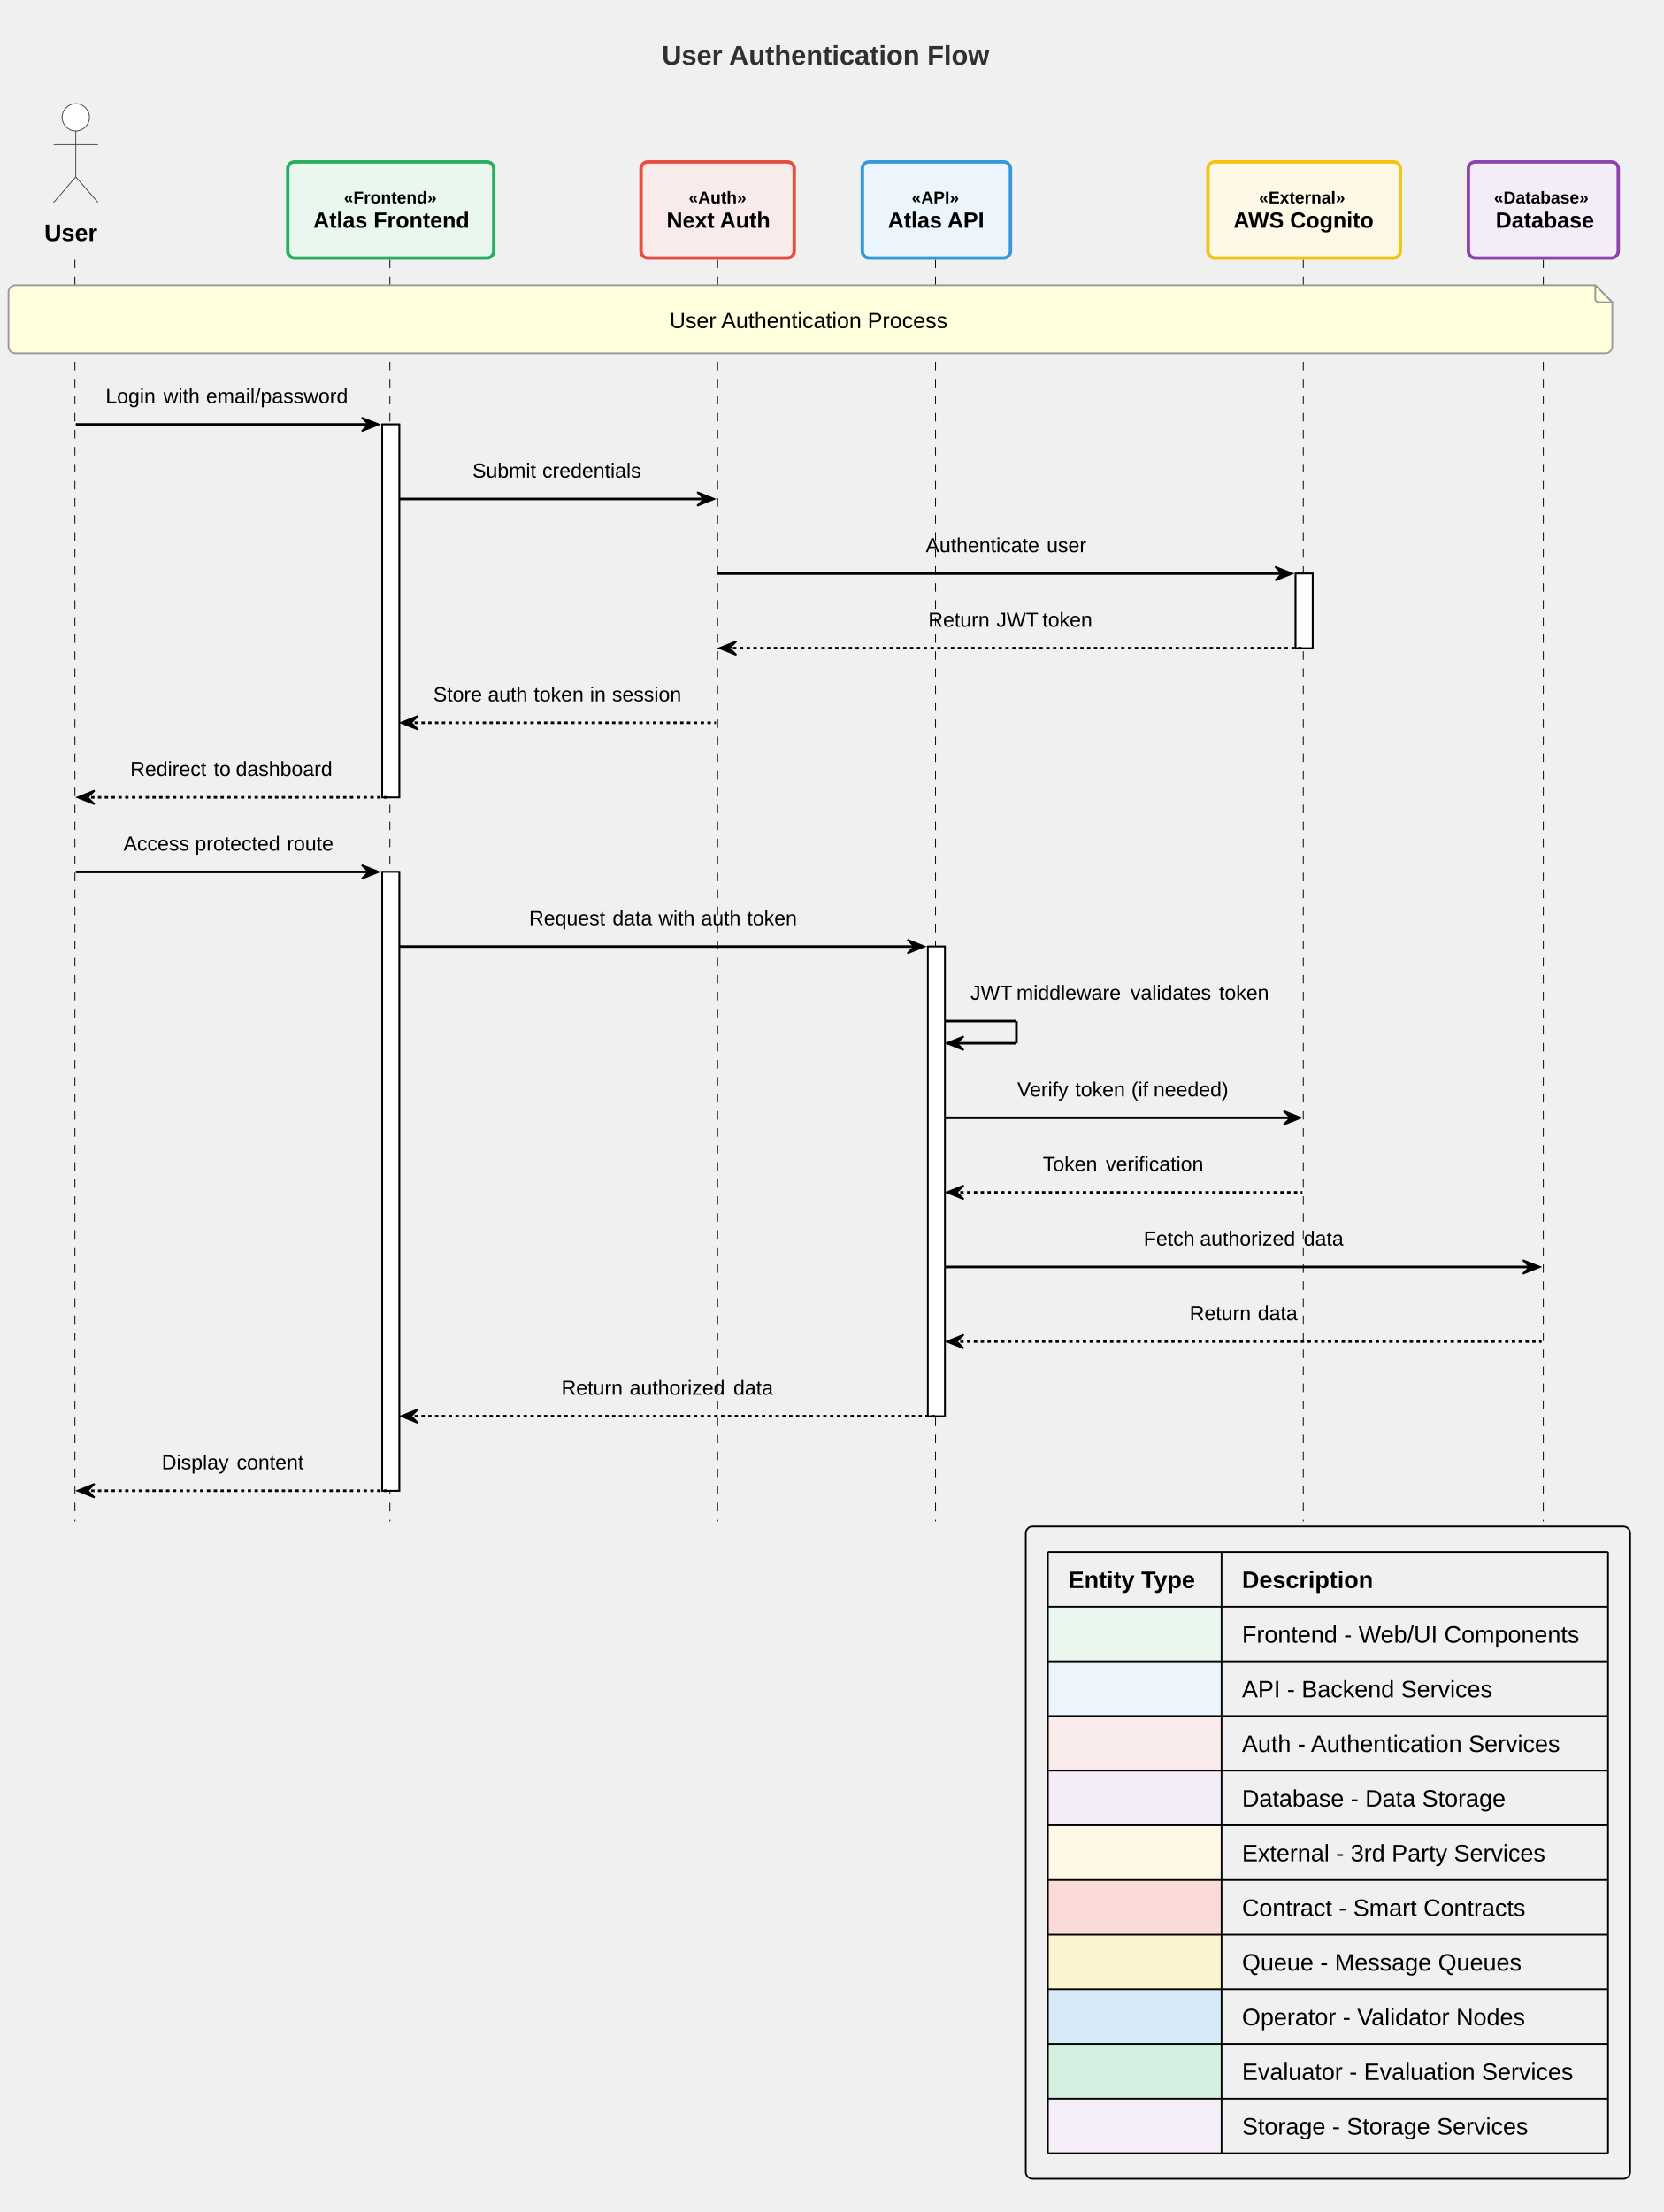
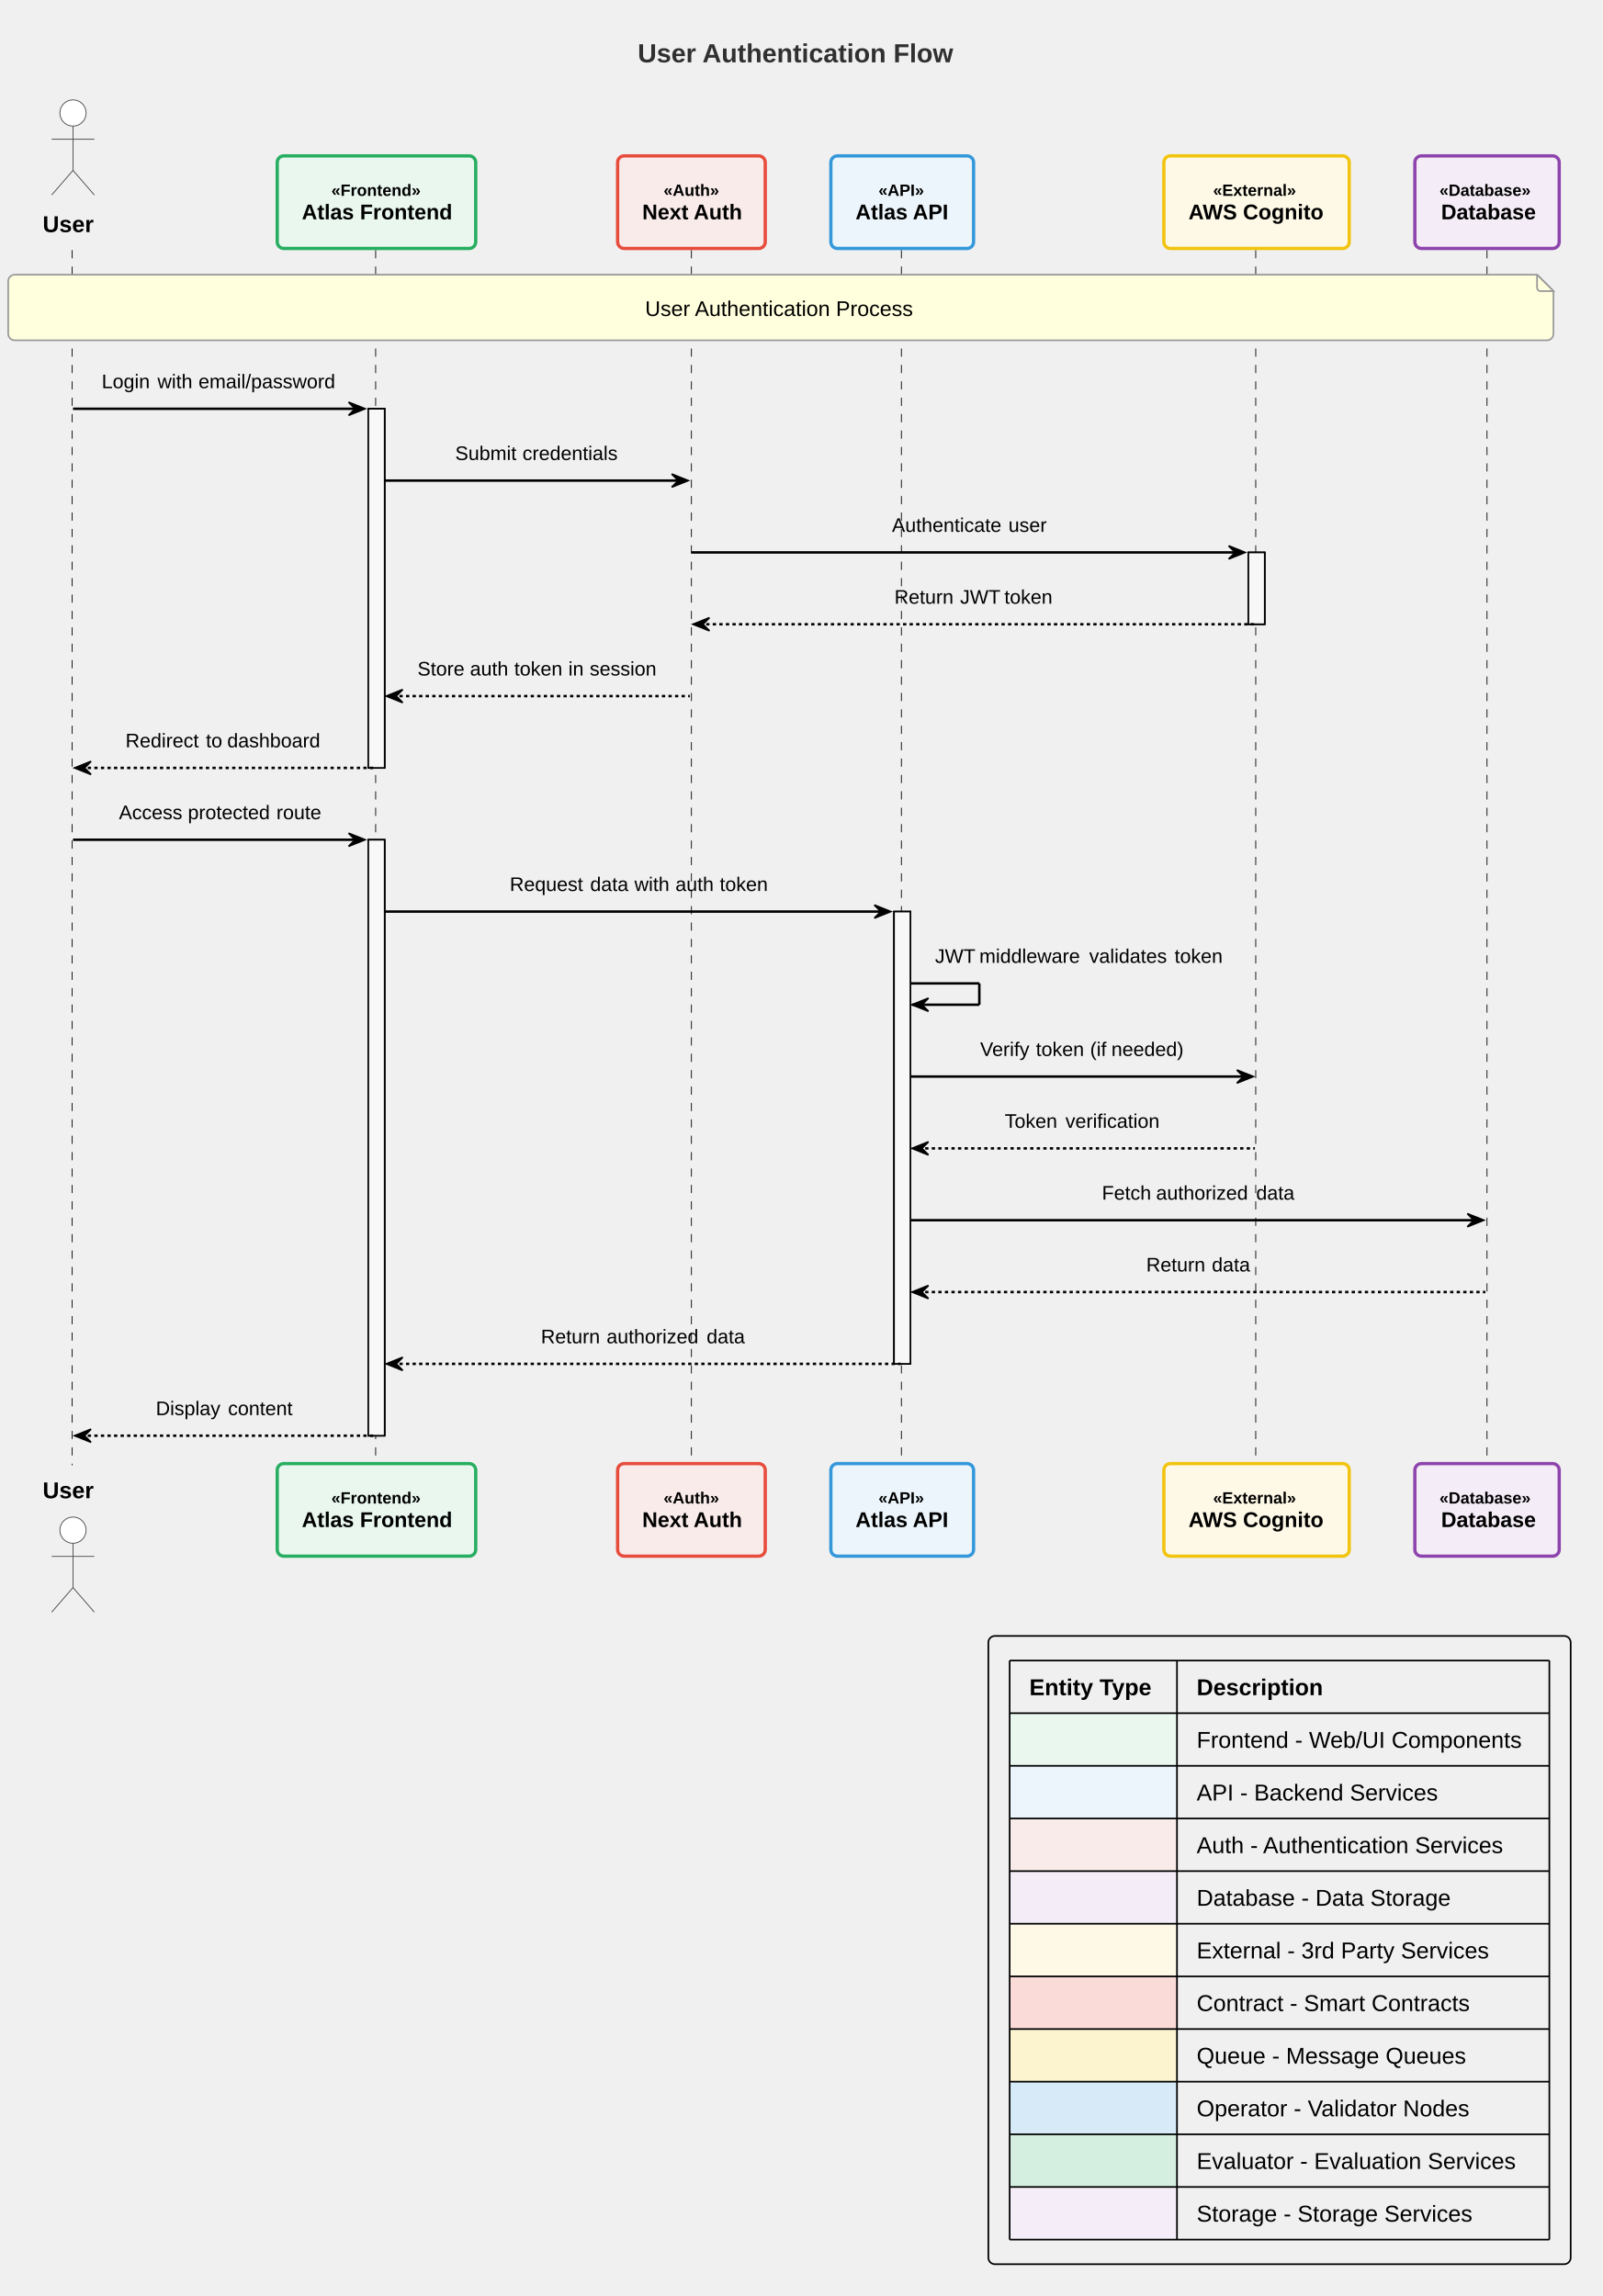
- <svg xmlns="http://www.w3.org/2000/svg" contentStyleType="text/css" height="1299px" preserveAspectRatio="none" style="width:977px;height:1299px;background:#FFFFFF;" version="1.1" viewBox="0 0 977 1299" width="977px" zoomAndPan="magnify">
+ <svg xmlns="http://www.w3.org/2000/svg" contentStyleType="text/css" height="1400px" preserveAspectRatio="none" style="width:977px;height:1400px;background:#FFFFFF;" version="1.1" viewBox="0 0 977 1400" width="977px" zoomAndPan="magnify">
  <defs />
  <g>
    <text fill="#303030" font-family="Arial" font-size="16" font-weight="bold" lengthAdjust="spacing" textLength="192" x="388.75" y="38.008">User Authentication Flow</text>
-     <rect fill="#FFFFFF" height="218.994" style="stroke:#000000;stroke-width:1.0;" width="10" x="224.5" y="249.245" />
-     <rect fill="#FFFFFF" height="363.391" style="stroke:#000000;stroke-width:1.0;" width="10" x="224.5" y="512.038" />
-     <rect fill="#FFFFFF" height="275.793" style="stroke:#000000;stroke-width:1.0;" width="10" x="545" y="555.836" />
-     <rect fill="#FFFFFF" height="43.799" style="stroke:#000000;stroke-width:1.0;" width="10" x="761" y="336.842" />
+     <rect fill="#F8F8F8" height="218.994" style="stroke:#000000;stroke-width:1.0;" width="10" x="224.5" y="249.245" />
+     <rect fill="#F8F8F8" height="363.391" style="stroke:#000000;stroke-width:1.0;" width="10" x="224.5" y="512.038" />
+     <rect fill="#F8F8F8" height="275.793" style="stroke:#000000;stroke-width:1.0;" width="10" x="545" y="555.836" />
+     <rect fill="#F8F8F8" height="43.799" style="stroke:#000000;stroke-width:1.0;" width="10" x="761" y="336.842" />
    <line style="stroke:#000000;stroke-width:0.5;stroke-dasharray:5.0,5.0;" x1="44" x2="44" y1="152.497" y2="893.428" />
    <line style="stroke:#000000;stroke-width:0.5;stroke-dasharray:5.0,5.0;" x1="229" x2="229" y1="152.497" y2="893.428" />
    <line style="stroke:#000000;stroke-width:0.5;stroke-dasharray:5.0,5.0;" x1="421.5" x2="421.5" y1="152.497" y2="893.428" />
    <line style="stroke:#000000;stroke-width:0.5;stroke-dasharray:5.0,5.0;" x1="549.5" x2="549.5" y1="152.497" y2="893.428" />
    <line style="stroke:#000000;stroke-width:0.5;stroke-dasharray:5.0,5.0;" x1="765.5" x2="765.5" y1="152.497" y2="893.428" />
    <line style="stroke:#000000;stroke-width:0.5;stroke-dasharray:5.0,5.0;" x1="906.5" x2="906.5" y1="152.497" y2="893.428" />
    <text fill="#000000" font-family="Arial" font-size="14" font-weight="bold" lengthAdjust="spacing" textLength="31" x="26" y="141.53">User</text>
    <ellipse cx="44.5" cy="68.898" fill="#FFFFFF" rx="8" ry="8" style="stroke:#454545;stroke-width:0.5;" />
    <path d="M44.5,76.898 L44.5,103.898 M31.5,84.898 L57.5,84.898 M44.5,103.898 L31.5,118.898 M44.5,103.898 L57.5,118.898 " fill="none" style="stroke:#454545;stroke-width:0.5;" />
+     <text fill="#000000" font-family="Arial" font-size="14" font-weight="bold" lengthAdjust="spacing" textLength="31" x="26" y="913.56">User</text>
+     <ellipse cx="44.5" cy="933.027" fill="#FFFFFF" rx="8" ry="8" style="stroke:#454545;stroke-width:0.5;" />
+     <path d="M44.5,941.027 L44.5,968.027 M31.5,949.027 L57.5,949.027 M44.5,968.027 L31.5,983.027 M44.5,968.027 L57.5,983.027 " fill="none" style="stroke:#454545;stroke-width:0.5;" />
    <rect fill="#E9F7EF" height="56.448" rx="4" ry="4" style="stroke:#27AE60;stroke-width:2.0;" width="121" x="169" y="95.049" />
    <text fill="#000000" font-family="Arial" font-size="10" font-weight="bold" lengthAdjust="spacing" textLength="55" x="202" y="119.429">«Frontend»</text>
    <text fill="#000000" font-family="Arial" font-size="13" font-weight="bold" lengthAdjust="spacing" textLength="91" x="184" y="133.742">Atlas Frontend</text>
+     <rect fill="#E9F7EF" height="56.448" rx="4" ry="4" style="stroke:#27AE60;stroke-width:2.0;" width="121" x="169" y="892.428" />
+     <text fill="#000000" font-family="Arial" font-size="10" font-weight="bold" lengthAdjust="spacing" textLength="55" x="202" y="916.808">«Frontend»</text>
+     <text fill="#000000" font-family="Arial" font-size="13" font-weight="bold" lengthAdjust="spacing" textLength="91" x="184" y="931.121">Atlas Frontend</text>
    <rect fill="#F9EBEA" height="56.448" rx="4" ry="4" style="stroke:#E74C3C;stroke-width:2.0;" width="90" x="376.5" y="95.049" />
    <text fill="#000000" font-family="Arial" font-size="10" font-weight="bold" lengthAdjust="spacing" textLength="34" x="404.5" y="119.429">«Auth»</text>
    <text fill="#000000" font-family="Arial" font-size="13" font-weight="bold" lengthAdjust="spacing" textLength="60" x="391.5" y="133.742">Next Auth</text>
+     <rect fill="#F9EBEA" height="56.448" rx="4" ry="4" style="stroke:#E74C3C;stroke-width:2.0;" width="90" x="376.5" y="892.428" />
+     <text fill="#000000" font-family="Arial" font-size="10" font-weight="bold" lengthAdjust="spacing" textLength="34" x="404.5" y="916.808">«Auth»</text>
+     <text fill="#000000" font-family="Arial" font-size="13" font-weight="bold" lengthAdjust="spacing" textLength="60" x="391.5" y="931.121">Next Auth</text>
    <rect fill="#EBF5FB" height="56.448" rx="4" ry="4" style="stroke:#3498DB;stroke-width:2.0;" width="87" x="506.5" y="95.049" />
    <text fill="#000000" font-family="Arial" font-size="10" font-weight="bold" lengthAdjust="spacing" textLength="29" x="535.5" y="119.429">«API»</text>
    <text fill="#000000" font-family="Arial" font-size="13" font-weight="bold" lengthAdjust="spacing" textLength="57" x="521.5" y="133.742">Atlas API</text>
+     <rect fill="#EBF5FB" height="56.448" rx="4" ry="4" style="stroke:#3498DB;stroke-width:2.0;" width="87" x="506.5" y="892.428" />
+     <text fill="#000000" font-family="Arial" font-size="10" font-weight="bold" lengthAdjust="spacing" textLength="29" x="535.5" y="916.808">«API»</text>
+     <text fill="#000000" font-family="Arial" font-size="13" font-weight="bold" lengthAdjust="spacing" textLength="57" x="521.5" y="931.121">Atlas API</text>
    <rect fill="#FEF9E7" height="56.448" rx="4" ry="4" style="stroke:#F1C40F;stroke-width:2.0;" width="113" x="709.5" y="95.049" />
    <text fill="#000000" font-family="Arial" font-size="10" font-weight="bold" lengthAdjust="spacing" textLength="53" x="739.5" y="119.429">«External»</text>
    <text fill="#000000" font-family="Arial" font-size="13" font-weight="bold" lengthAdjust="spacing" textLength="83" x="724.5" y="133.742">AWS Cognito</text>
+     <rect fill="#FEF9E7" height="56.448" rx="4" ry="4" style="stroke:#F1C40F;stroke-width:2.0;" width="113" x="709.5" y="892.428" />
+     <text fill="#000000" font-family="Arial" font-size="10" font-weight="bold" lengthAdjust="spacing" textLength="53" x="739.5" y="916.808">«External»</text>
+     <text fill="#000000" font-family="Arial" font-size="13" font-weight="bold" lengthAdjust="spacing" textLength="83" x="724.5" y="931.121">AWS Cognito</text>
    <rect fill="#F4ECF7" height="56.448" rx="4" ry="4" style="stroke:#8E44AD;stroke-width:2.0;" width="88" x="862.5" y="95.049" />
    <text fill="#000000" font-family="Arial" font-size="10" font-weight="bold" lengthAdjust="spacing" textLength="58" x="877.5" y="119.429">«Database»</text>
    <text fill="#000000" font-family="Arial" font-size="13" font-weight="bold" lengthAdjust="spacing" textLength="56" x="878.5" y="133.742">Database</text>
-     <rect fill="#FFFFFF" height="218.994" style="stroke:#000000;stroke-width:1.0;" width="10" x="224.5" y="249.245" />
-     <rect fill="#FFFFFF" height="363.391" style="stroke:#000000;stroke-width:1.0;" width="10" x="224.5" y="512.038" />
-     <rect fill="#FFFFFF" height="275.793" style="stroke:#000000;stroke-width:1.0;" width="10" x="545" y="555.836" />
-     <rect fill="#FFFFFF" height="43.799" style="stroke:#000000;stroke-width:1.0;" width="10" x="761" y="336.842" />
+     <rect fill="#F4ECF7" height="56.448" rx="4" ry="4" style="stroke:#8E44AD;stroke-width:2.0;" width="88" x="862.5" y="892.428" />
+     <text fill="#000000" font-family="Arial" font-size="10" font-weight="bold" lengthAdjust="spacing" textLength="58" x="877.5" y="916.808">«Database»</text>
+     <text fill="#000000" font-family="Arial" font-size="13" font-weight="bold" lengthAdjust="spacing" textLength="56" x="878.5" y="931.121">Database</text>
+     <rect fill="#F8F8F8" height="218.994" style="stroke:#000000;stroke-width:1.0;" width="10" x="224.5" y="249.245" />
+     <rect fill="#F8F8F8" height="363.391" style="stroke:#000000;stroke-width:1.0;" width="10" x="224.5" y="512.038" />
+     <rect fill="#F8F8F8" height="275.793" style="stroke:#000000;stroke-width:1.0;" width="10" x="545" y="555.836" />
+     <rect fill="#F8F8F8" height="43.799" style="stroke:#000000;stroke-width:1.0;" width="10" x="761" y="336.842" />
    <path d="M5,171.497 L5,203.497 A4,4 0 0 0 9,207.497 L943,207.497 A4,4 0 0 0 947,203.497 L947,177.497 L937,167.497 L9,167.497 A4,4 0 0 0 5,171.497 " fill="#FFFFDD" style="stroke:#999999;stroke-width:1.0;" />
    <path d="M937,167.497 L937,175.497 A2,2 0 0 0 939,177.497 L947,177.497 L937,167.497 " fill="#FFFFDD" style="stroke:#999999;stroke-width:1.0;" />
    <text fill="#000000" font-family="Arial" font-size="13" lengthAdjust="spacing" textLength="166" x="393.25" y="192.691">User Authentication Process</text>
    <polygon fill="#000000" points="212.5,245.245,222.5,249.245,212.5,253.245,216.5,249.245" style="stroke:#000000;stroke-width:1.0;" />
    <line style="stroke:#000000;stroke-width:1.5;" x1="44.5" x2="218.5" y1="249.245" y2="249.245" />
    <text fill="#000000" font-family="Arial" font-size="12" lengthAdjust="spacing" textLength="31" x="62" y="236.702">Login</text>
    <text fill="#000000" font-family="Arial" font-size="12" lengthAdjust="spacing" textLength="3" x="93" y="236.702"> </text>
    <text fill="#000000" font-family="Arial" font-size="12" lengthAdjust="spacing" textLength="22" x="96" y="236.702">with</text>
    <text fill="#000000" font-family="Arial" font-size="12" lengthAdjust="spacing" textLength="3" x="118" y="236.702"> </text>
    <text fill="#000000" font-family="Arial" font-size="12" lengthAdjust="spacing" textLength="86" x="121" y="236.702">email/password</text>
    <polygon fill="#000000" points="409.5,289.043,419.5,293.043,409.5,297.043,413.5,293.043" style="stroke:#000000;stroke-width:1.0;" />
    <line style="stroke:#000000;stroke-width:1.5;" x1="234.5" x2="415.5" y1="293.043" y2="293.043" />
    <text fill="#000000" font-family="Arial" font-size="12" lengthAdjust="spacing" textLength="38" x="277.5" y="280.5">Submit</text>
    <text fill="#000000" font-family="Arial" font-size="12" lengthAdjust="spacing" textLength="3" x="315.5" y="280.5"> </text>
    <text fill="#000000" font-family="Arial" font-size="12" lengthAdjust="spacing" textLength="60" x="318.5" y="280.5">credentials</text>
    <polygon fill="#000000" points="749,332.842,759,336.842,749,340.842,753,336.842" style="stroke:#000000;stroke-width:1.0;" />
    <line style="stroke:#000000;stroke-width:1.5;" x1="421.5" x2="755" y1="336.842" y2="336.842" />
    <text fill="#000000" font-family="Arial" font-size="12" lengthAdjust="spacing" textLength="68" x="543.75" y="324.299">Authenticate</text>
    <text fill="#000000" font-family="Arial" font-size="12" lengthAdjust="spacing" textLength="3" x="611.75" y="324.299"> </text>
    <text fill="#000000" font-family="Arial" font-size="12" lengthAdjust="spacing" textLength="24" x="614.75" y="324.299">user</text>
    <polygon fill="#000000" points="432.5,376.641,422.5,380.641,432.5,384.641,428.5,380.641" style="stroke:#000000;stroke-width:1.0;" />
    <line style="stroke:#000000;stroke-width:1.5;stroke-dasharray:2.0,2.0;" x1="426.5" x2="765" y1="380.641" y2="380.641" />
    <text fill="#000000" font-family="Arial" font-size="12" lengthAdjust="spacing" textLength="37" x="545.25" y="368.098">Return</text>
    <text fill="#000000" font-family="Arial" font-size="12" lengthAdjust="spacing" textLength="3" x="582.25" y="368.098"> </text>
    <text fill="#000000" font-family="Arial" font-size="12" lengthAdjust="spacing" textLength="24" x="585.25" y="368.098">JWT</text>
    <text fill="#000000" font-family="Arial" font-size="12" lengthAdjust="spacing" textLength="3" x="609.25" y="368.098"> </text>
    <text fill="#000000" font-family="Arial" font-size="12" lengthAdjust="spacing" textLength="30" x="612.25" y="368.098">token</text>
    <polygon fill="#000000" points="245.5,420.44,235.5,424.44,245.5,428.44,241.5,424.44" style="stroke:#000000;stroke-width:1.0;" />
    <line style="stroke:#000000;stroke-width:1.5;stroke-dasharray:2.0,2.0;" x1="239.5" x2="420.5" y1="424.44" y2="424.44" />
    <text fill="#000000" font-family="Arial" font-size="12" lengthAdjust="spacing" textLength="29" x="254.5" y="411.897">Store</text>
    <text fill="#000000" font-family="Arial" font-size="12" lengthAdjust="spacing" textLength="3" x="283.5" y="411.897"> </text>
    <text fill="#000000" font-family="Arial" font-size="12" lengthAdjust="spacing" textLength="24" x="286.5" y="411.897">auth</text>
    <text fill="#000000" font-family="Arial" font-size="12" lengthAdjust="spacing" textLength="3" x="310.5" y="411.897"> </text>
    <text fill="#000000" font-family="Arial" font-size="12" lengthAdjust="spacing" textLength="30" x="313.5" y="411.897">token</text>
    <text fill="#000000" font-family="Arial" font-size="12" lengthAdjust="spacing" textLength="3" x="343.5" y="411.897"> </text>
    <text fill="#000000" font-family="Arial" font-size="12" lengthAdjust="spacing" textLength="10" x="346.5" y="411.897">in</text>
    <text fill="#000000" font-family="Arial" font-size="12" lengthAdjust="spacing" textLength="3" x="356.5" y="411.897"> </text>
    <text fill="#000000" font-family="Arial" font-size="12" lengthAdjust="spacing" textLength="42" x="359.5" y="411.897">session</text>
    <polygon fill="#000000" points="55.5,464.239,45.5,468.239,55.5,472.239,51.5,468.239" style="stroke:#000000;stroke-width:1.0;" />
    <line style="stroke:#000000;stroke-width:1.5;stroke-dasharray:2.0,2.0;" x1="49.5" x2="228.5" y1="468.239" y2="468.239" />
    <text fill="#000000" font-family="Arial" font-size="12" lengthAdjust="spacing" textLength="46" x="76.5" y="455.696">Redirect</text>
    <text fill="#000000" font-family="Arial" font-size="12" lengthAdjust="spacing" textLength="3" x="122.5" y="455.696"> </text>
    <text fill="#000000" font-family="Arial" font-size="12" lengthAdjust="spacing" textLength="10" x="125.5" y="455.696">to</text>
    <text fill="#000000" font-family="Arial" font-size="12" lengthAdjust="spacing" textLength="3" x="135.5" y="455.696"> </text>
    <text fill="#000000" font-family="Arial" font-size="12" lengthAdjust="spacing" textLength="59" x="138.5" y="455.696">dashboard</text>
    <polygon fill="#000000" points="212.5,508.038,222.5,512.038,212.5,516.038,216.5,512.038" style="stroke:#000000;stroke-width:1.0;" />
    <line style="stroke:#000000;stroke-width:1.5;" x1="44.5" x2="218.5" y1="512.038" y2="512.038" />
    <text fill="#000000" font-family="Arial" font-size="12" lengthAdjust="spacing" textLength="39" x="72.5" y="499.495">Access</text>
    <text fill="#000000" font-family="Arial" font-size="12" lengthAdjust="spacing" textLength="3" x="111.5" y="499.495"> </text>
    <text fill="#000000" font-family="Arial" font-size="12" lengthAdjust="spacing" textLength="51" x="114.5" y="499.495">protected</text>
    <text fill="#000000" font-family="Arial" font-size="12" lengthAdjust="spacing" textLength="3" x="165.5" y="499.495"> </text>
    <text fill="#000000" font-family="Arial" font-size="12" lengthAdjust="spacing" textLength="28" x="168.5" y="499.495">route</text>
    <polygon fill="#000000" points="533,551.836,543,555.836,533,559.836,537,555.836" style="stroke:#000000;stroke-width:1.0;" />
    <line style="stroke:#000000;stroke-width:1.5;" x1="234.5" x2="539" y1="555.836" y2="555.836" />
    <text fill="#000000" font-family="Arial" font-size="12" lengthAdjust="spacing" textLength="46" x="310.75" y="543.293">Request</text>
    <text fill="#000000" font-family="Arial" font-size="12" lengthAdjust="spacing" textLength="3" x="356.75" y="543.293"> </text>
    <text fill="#000000" font-family="Arial" font-size="12" lengthAdjust="spacing" textLength="24" x="359.75" y="543.293">data</text>
    <text fill="#000000" font-family="Arial" font-size="12" lengthAdjust="spacing" textLength="3" x="383.75" y="543.293"> </text>
    <text fill="#000000" font-family="Arial" font-size="12" lengthAdjust="spacing" textLength="22" x="386.75" y="543.293">with</text>
    <text fill="#000000" font-family="Arial" font-size="12" lengthAdjust="spacing" textLength="3" x="408.75" y="543.293"> </text>
    <text fill="#000000" font-family="Arial" font-size="12" lengthAdjust="spacing" textLength="24" x="411.75" y="543.293">auth</text>
    <text fill="#000000" font-family="Arial" font-size="12" lengthAdjust="spacing" textLength="3" x="435.75" y="543.293"> </text>
    <text fill="#000000" font-family="Arial" font-size="12" lengthAdjust="spacing" textLength="30" x="438.75" y="543.293">token</text>
    <line style="stroke:#000000;stroke-width:1.5;" x1="555" x2="597" y1="599.635" y2="599.635" />
    <line style="stroke:#000000;stroke-width:1.5;" x1="597" x2="597" y1="599.635" y2="612.635" />
    <line style="stroke:#000000;stroke-width:1.5;" x1="556" x2="597" y1="612.635" y2="612.635" />
    <polygon fill="#000000" points="566,608.635,556,612.635,566,616.635,562,612.635" style="stroke:#000000;stroke-width:1.0;" />
    <text fill="#000000" font-family="Arial" font-size="12" lengthAdjust="spacing" textLength="24" x="570" y="587.092">JWT</text>
    <text fill="#000000" font-family="Arial" font-size="12" lengthAdjust="spacing" textLength="3" x="594" y="587.092"> </text>
    <text fill="#000000" font-family="Arial" font-size="12" lengthAdjust="spacing" textLength="64" x="597" y="587.092">middleware</text>
    <text fill="#000000" font-family="Arial" font-size="12" lengthAdjust="spacing" textLength="3" x="661" y="587.092"> </text>
    <text fill="#000000" font-family="Arial" font-size="12" lengthAdjust="spacing" textLength="49" x="664" y="587.092">validates</text>
    <text fill="#000000" font-family="Arial" font-size="12" lengthAdjust="spacing" textLength="3" x="713" y="587.092"> </text>
    <text fill="#000000" font-family="Arial" font-size="12" lengthAdjust="spacing" textLength="30" x="716" y="587.092">token</text>
    <polygon fill="#000000" points="754,652.434,764,656.434,754,660.434,758,656.434" style="stroke:#000000;stroke-width:1.0;" />
    <line style="stroke:#000000;stroke-width:1.5;" x1="555" x2="760" y1="656.434" y2="656.434" />
    <text fill="#000000" font-family="Arial" font-size="12" lengthAdjust="spacing" textLength="31" x="597.5" y="643.891">Verify</text>
    <text fill="#000000" font-family="Arial" font-size="12" lengthAdjust="spacing" textLength="3" x="628.5" y="643.891"> </text>
    <text fill="#000000" font-family="Arial" font-size="12" lengthAdjust="spacing" textLength="30" x="631.5" y="643.891">token</text>
    <text fill="#000000" font-family="Arial" font-size="12" lengthAdjust="spacing" textLength="3" x="661.5" y="643.891"> </text>
    <text fill="#000000" font-family="Arial" font-size="12" lengthAdjust="spacing" textLength="10" x="664.5" y="643.891">(if</text>
    <text fill="#000000" font-family="Arial" font-size="12" lengthAdjust="spacing" textLength="3" x="674.5" y="643.891"> </text>
    <text fill="#000000" font-family="Arial" font-size="12" lengthAdjust="spacing" textLength="46" x="677.5" y="643.891">needed)</text>
    <polygon fill="#000000" points="566,696.233,556,700.233,566,704.233,562,700.233" style="stroke:#000000;stroke-width:1.0;" />
    <line style="stroke:#000000;stroke-width:1.5;stroke-dasharray:2.0,2.0;" x1="560" x2="765" y1="700.233" y2="700.233" />
    <text fill="#000000" font-family="Arial" font-size="12" lengthAdjust="spacing" textLength="34" x="612.5" y="687.69">Token</text>
    <text fill="#000000" font-family="Arial" font-size="12" lengthAdjust="spacing" textLength="3" x="646.5" y="687.69"> </text>
    <text fill="#000000" font-family="Arial" font-size="12" lengthAdjust="spacing" textLength="59" x="649.5" y="687.69">verification</text>
    <polygon fill="#000000" points="894.5,740.032,904.5,744.032,894.5,748.032,898.5,744.032" style="stroke:#000000;stroke-width:1.0;" />
    <line style="stroke:#000000;stroke-width:1.5;" x1="555" x2="900.5" y1="744.032" y2="744.032" />
    <text fill="#000000" font-family="Arial" font-size="12" lengthAdjust="spacing" textLength="30" x="671.75" y="731.489">Fetch</text>
    <text fill="#000000" font-family="Arial" font-size="12" lengthAdjust="spacing" textLength="3" x="701.75" y="731.489"> </text>
    <text fill="#000000" font-family="Arial" font-size="12" lengthAdjust="spacing" textLength="58" x="704.75" y="731.489">authorized</text>
    <text fill="#000000" font-family="Arial" font-size="12" lengthAdjust="spacing" textLength="3" x="762.75" y="731.489"> </text>
    <text fill="#000000" font-family="Arial" font-size="12" lengthAdjust="spacing" textLength="24" x="765.75" y="731.489">data</text>
    <polygon fill="#000000" points="566,783.831,556,787.831,566,791.831,562,787.831" style="stroke:#000000;stroke-width:1.0;" />
    <line style="stroke:#000000;stroke-width:1.5;stroke-dasharray:2.0,2.0;" x1="560" x2="905.5" y1="787.831" y2="787.831" />
    <text fill="#000000" font-family="Arial" font-size="12" lengthAdjust="spacing" textLength="37" x="698.75" y="775.288">Return</text>
    <text fill="#000000" font-family="Arial" font-size="12" lengthAdjust="spacing" textLength="3" x="735.75" y="775.288"> </text>
    <text fill="#000000" font-family="Arial" font-size="12" lengthAdjust="spacing" textLength="24" x="738.75" y="775.288">data</text>
    <polygon fill="#000000" points="245.5,827.629,235.5,831.629,245.5,835.629,241.5,831.629" style="stroke:#000000;stroke-width:1.0;" />
    <line style="stroke:#000000;stroke-width:1.5;stroke-dasharray:2.0,2.0;" x1="239.5" x2="549" y1="831.629" y2="831.629" />
    <text fill="#000000" font-family="Arial" font-size="12" lengthAdjust="spacing" textLength="37" x="329.75" y="819.086">Return</text>
    <text fill="#000000" font-family="Arial" font-size="12" lengthAdjust="spacing" textLength="3" x="366.75" y="819.086"> </text>
    <text fill="#000000" font-family="Arial" font-size="12" lengthAdjust="spacing" textLength="58" x="369.75" y="819.086">authorized</text>
    <text fill="#000000" font-family="Arial" font-size="12" lengthAdjust="spacing" textLength="3" x="427.75" y="819.086"> </text>
    <text fill="#000000" font-family="Arial" font-size="12" lengthAdjust="spacing" textLength="24" x="430.75" y="819.086">data</text>
    <polygon fill="#000000" points="55.5,871.428,45.5,875.428,55.5,879.428,51.5,875.428" style="stroke:#000000;stroke-width:1.0;" />
    <line style="stroke:#000000;stroke-width:1.5;stroke-dasharray:2.0,2.0;" x1="49.5" x2="228.5" y1="875.428" y2="875.428" />
    <text fill="#000000" font-family="Arial" font-size="12" lengthAdjust="spacing" textLength="41" x="95" y="862.885">Display</text>
    <text fill="#000000" font-family="Arial" font-size="12" lengthAdjust="spacing" textLength="3" x="136" y="862.885"> </text>
    <text fill="#000000" font-family="Arial" font-size="12" lengthAdjust="spacing" textLength="40" x="139" y="862.885">content</text>
-     <rect fill="none" height="383.085" id="_legend" rx="4" ry="4" style="stroke:#000000;stroke-width:1.0;" width="355" x="602.5" y="896.428" />
-     <text fill="#000000" font-family="Arial" font-size="14" font-weight="bold" lengthAdjust="spacing" textLength="78" x="627.5" y="932.56">Entity Type</text>
-     <text fill="#000000" font-family="Arial" font-size="14" font-weight="bold" lengthAdjust="spacing" textLength="79" x="729.5" y="932.56">Description</text>
-     <rect fill="#E9F7EF" height="32.099" style="stroke:none;stroke-width:1.0;" width="102" x="615.5" y="943.527" />
-     <text fill="#000000" font-family="Arial" font-size="14" lengthAdjust="spacing" textLength="4" x="623.5" y="964.659"> </text>
-     <text fill="#000000" font-family="Arial" font-size="14" lengthAdjust="spacing" textLength="203" x="729.5" y="964.659">Frontend - Web/UI Components</text>
-     <rect fill="#EBF5FB" height="32.099" style="stroke:none;stroke-width:1.0;" width="102" x="615.5" y="975.625" />
-     <text fill="#000000" font-family="Arial" font-size="14" lengthAdjust="spacing" textLength="4" x="623.5" y="996.757"> </text>
-     <text fill="#000000" font-family="Arial" font-size="14" lengthAdjust="spacing" textLength="148" x="729.5" y="996.757">API - Backend Services</text>
-     <rect fill="#F9EBEA" height="32.099" style="stroke:none;stroke-width:1.0;" width="102" x="615.5" y="1007.724" />
-     <text fill="#000000" font-family="Arial" font-size="14" lengthAdjust="spacing" textLength="4" x="623.5" y="1028.856"> </text>
-     <text fill="#000000" font-family="Arial" font-size="14" lengthAdjust="spacing" textLength="190" x="729.5" y="1028.856">Auth - Authentication Services</text>
-     <rect fill="#F4ECF7" height="32.099" style="stroke:none;stroke-width:1.0;" width="102" x="615.5" y="1039.823" />
-     <text fill="#000000" font-family="Arial" font-size="14" lengthAdjust="spacing" textLength="4" x="623.5" y="1060.955"> </text>
-     <text fill="#000000" font-family="Arial" font-size="14" lengthAdjust="spacing" textLength="158" x="729.5" y="1060.955">Database - Data Storage</text>
-     <rect fill="#FEF9E7" height="32.099" style="stroke:none;stroke-width:1.0;" width="102" x="615.5" y="1071.921" />
-     <text fill="#000000" font-family="Arial" font-size="14" lengthAdjust="spacing" textLength="4" x="623.5" y="1093.053"> </text>
-     <text fill="#000000" font-family="Arial" font-size="14" lengthAdjust="spacing" textLength="181" x="729.5" y="1093.053">External - 3rd Party Services</text>
-     <rect fill="#FADBD8" height="32.099" style="stroke:none;stroke-width:1.0;" width="102" x="615.5" y="1104.02" />
-     <text fill="#000000" font-family="Arial" font-size="14" lengthAdjust="spacing" textLength="4" x="623.5" y="1125.152"> </text>
-     <text fill="#000000" font-family="Arial" font-size="14" lengthAdjust="spacing" textLength="170" x="729.5" y="1125.152">Contract - Smart Contracts</text>
-     <rect fill="#FCF3CF" height="32.099" style="stroke:none;stroke-width:1.0;" width="102" x="615.5" y="1136.119" />
-     <text fill="#000000" font-family="Arial" font-size="14" lengthAdjust="spacing" textLength="4" x="623.5" y="1157.251"> </text>
-     <text fill="#000000" font-family="Arial" font-size="14" lengthAdjust="spacing" textLength="168" x="729.5" y="1157.251">Queue - Message Queues</text>
-     <rect fill="#D6EAF8" height="32.099" style="stroke:none;stroke-width:1.0;" width="102" x="615.5" y="1168.217" />
-     <text fill="#000000" font-family="Arial" font-size="14" lengthAdjust="spacing" textLength="4" x="623.5" y="1189.349"> </text>
-     <text fill="#000000" font-family="Arial" font-size="14" lengthAdjust="spacing" textLength="171" x="729.5" y="1189.349">Operator - Validator Nodes</text>
-     <rect fill="#D4EFDF" height="32.099" style="stroke:none;stroke-width:1.0;" width="102" x="615.5" y="1200.316" />
-     <text fill="#000000" font-family="Arial" font-size="14" lengthAdjust="spacing" textLength="4" x="623.5" y="1221.448"> </text>
-     <text fill="#000000" font-family="Arial" font-size="14" lengthAdjust="spacing" textLength="197" x="729.5" y="1221.448">Evaluator - Evaluation Services</text>
-     <rect fill="#F5EEF8" height="32.099" style="stroke:none;stroke-width:1.0;" width="102" x="615.5" y="1232.415" />
-     <text fill="#000000" font-family="Arial" font-size="14" lengthAdjust="spacing" textLength="4" x="623.5" y="1253.546"> </text>
-     <text fill="#000000" font-family="Arial" font-size="14" lengthAdjust="spacing" textLength="171" x="729.5" y="1253.546">Storage - Storage Services</text>
-     <line style="stroke:#000000;stroke-width:1.0;" x1="615.5" x2="944.5" y1="911.428" y2="911.428" />
-     <line style="stroke:#000000;stroke-width:1.0;" x1="615.5" x2="944.5" y1="943.527" y2="943.527" />
-     <line style="stroke:#000000;stroke-width:1.0;" x1="615.5" x2="944.5" y1="975.625" y2="975.625" />
-     <line style="stroke:#000000;stroke-width:1.0;" x1="615.5" x2="944.5" y1="1007.724" y2="1007.724" />
-     <line style="stroke:#000000;stroke-width:1.0;" x1="615.5" x2="944.5" y1="1039.823" y2="1039.823" />
-     <line style="stroke:#000000;stroke-width:1.0;" x1="615.5" x2="944.5" y1="1071.921" y2="1071.921" />
-     <line style="stroke:#000000;stroke-width:1.0;" x1="615.5" x2="944.5" y1="1104.02" y2="1104.02" />
-     <line style="stroke:#000000;stroke-width:1.0;" x1="615.5" x2="944.5" y1="1136.119" y2="1136.119" />
-     <line style="stroke:#000000;stroke-width:1.0;" x1="615.5" x2="944.5" y1="1168.217" y2="1168.217" />
-     <line style="stroke:#000000;stroke-width:1.0;" x1="615.5" x2="944.5" y1="1200.316" y2="1200.316" />
-     <line style="stroke:#000000;stroke-width:1.0;" x1="615.5" x2="944.5" y1="1232.415" y2="1232.415" />
-     <line style="stroke:#000000;stroke-width:1.0;" x1="615.5" x2="944.5" y1="1264.513" y2="1264.513" />
-     <line style="stroke:#000000;stroke-width:1.0;" x1="615.5" x2="615.5" y1="911.428" y2="1264.513" />
-     <line style="stroke:#000000;stroke-width:1.0;" x1="717.5" x2="717.5" y1="911.428" y2="1264.513" />
-     <line style="stroke:#000000;stroke-width:1.0;" x1="944.5" x2="944.5" y1="911.428" y2="1264.513" />
+     <rect fill="none" height="383.085" id="_legend" rx="4" ry="4" style="stroke:#000000;stroke-width:1.0;" width="355" x="602.5" y="997.527" />
+     <text fill="#000000" font-family="Arial" font-size="14" font-weight="bold" lengthAdjust="spacing" textLength="78" x="627.5" y="1033.659">Entity Type</text>
+     <text fill="#000000" font-family="Arial" font-size="14" font-weight="bold" lengthAdjust="spacing" textLength="79" x="729.5" y="1033.659">Description</text>
+     <rect fill="#E9F7EF" height="32.099" style="stroke:none;stroke-width:1.0;" width="102" x="615.5" y="1044.626" />
+     <text fill="#000000" font-family="Arial" font-size="14" lengthAdjust="spacing" textLength="4" x="623.5" y="1065.757"> </text>
+     <text fill="#000000" font-family="Arial" font-size="14" lengthAdjust="spacing" textLength="203" x="729.5" y="1065.757">Frontend - Web/UI Components</text>
+     <rect fill="#EBF5FB" height="32.099" style="stroke:none;stroke-width:1.0;" width="102" x="615.5" y="1076.724" />
+     <text fill="#000000" font-family="Arial" font-size="14" lengthAdjust="spacing" textLength="4" x="623.5" y="1097.856"> </text>
+     <text fill="#000000" font-family="Arial" font-size="14" lengthAdjust="spacing" textLength="148" x="729.5" y="1097.856">API - Backend Services</text>
+     <rect fill="#F9EBEA" height="32.099" style="stroke:none;stroke-width:1.0;" width="102" x="615.5" y="1108.823" />
+     <text fill="#000000" font-family="Arial" font-size="14" lengthAdjust="spacing" textLength="4" x="623.5" y="1129.955"> </text>
+     <text fill="#000000" font-family="Arial" font-size="14" lengthAdjust="spacing" textLength="190" x="729.5" y="1129.955">Auth - Authentication Services</text>
+     <rect fill="#F4ECF7" height="32.099" style="stroke:none;stroke-width:1.0;" width="102" x="615.5" y="1140.921" />
+     <text fill="#000000" font-family="Arial" font-size="14" lengthAdjust="spacing" textLength="4" x="623.5" y="1162.053"> </text>
+     <text fill="#000000" font-family="Arial" font-size="14" lengthAdjust="spacing" textLength="158" x="729.5" y="1162.053">Database - Data Storage</text>
+     <rect fill="#FEF9E7" height="32.099" style="stroke:none;stroke-width:1.0;" width="102" x="615.5" y="1173.02" />
+     <text fill="#000000" font-family="Arial" font-size="14" lengthAdjust="spacing" textLength="4" x="623.5" y="1194.152"> </text>
+     <text fill="#000000" font-family="Arial" font-size="14" lengthAdjust="spacing" textLength="181" x="729.5" y="1194.152">External - 3rd Party Services</text>
+     <rect fill="#FADBD8" height="32.099" style="stroke:none;stroke-width:1.0;" width="102" x="615.5" y="1205.119" />
+     <text fill="#000000" font-family="Arial" font-size="14" lengthAdjust="spacing" textLength="4" x="623.5" y="1226.251"> </text>
+     <text fill="#000000" font-family="Arial" font-size="14" lengthAdjust="spacing" textLength="170" x="729.5" y="1226.251">Contract - Smart Contracts</text>
+     <rect fill="#FCF3CF" height="32.099" style="stroke:none;stroke-width:1.0;" width="102" x="615.5" y="1237.217" />
+     <text fill="#000000" font-family="Arial" font-size="14" lengthAdjust="spacing" textLength="4" x="623.5" y="1258.349"> </text>
+     <text fill="#000000" font-family="Arial" font-size="14" lengthAdjust="spacing" textLength="168" x="729.5" y="1258.349">Queue - Message Queues</text>
+     <rect fill="#D6EAF8" height="32.099" style="stroke:none;stroke-width:1.0;" width="102" x="615.5" y="1269.316" />
+     <text fill="#000000" font-family="Arial" font-size="14" lengthAdjust="spacing" textLength="4" x="623.5" y="1290.448"> </text>
+     <text fill="#000000" font-family="Arial" font-size="14" lengthAdjust="spacing" textLength="171" x="729.5" y="1290.448">Operator - Validator Nodes</text>
+     <rect fill="#D4EFDF" height="32.099" style="stroke:none;stroke-width:1.0;" width="102" x="615.5" y="1301.415" />
+     <text fill="#000000" font-family="Arial" font-size="14" lengthAdjust="spacing" textLength="4" x="623.5" y="1322.546"> </text>
+     <text fill="#000000" font-family="Arial" font-size="14" lengthAdjust="spacing" textLength="197" x="729.5" y="1322.546">Evaluator - Evaluation Services</text>
+     <rect fill="#F5EEF8" height="32.099" style="stroke:none;stroke-width:1.0;" width="102" x="615.5" y="1333.513" />
+     <text fill="#000000" font-family="Arial" font-size="14" lengthAdjust="spacing" textLength="4" x="623.5" y="1354.645"> </text>
+     <text fill="#000000" font-family="Arial" font-size="14" lengthAdjust="spacing" textLength="171" x="729.5" y="1354.645">Storage - Storage Services</text>
+     <line style="stroke:#000000;stroke-width:1.0;" x1="615.5" x2="944.5" y1="1012.527" y2="1012.527" />
+     <line style="stroke:#000000;stroke-width:1.0;" x1="615.5" x2="944.5" y1="1044.626" y2="1044.626" />
+     <line style="stroke:#000000;stroke-width:1.0;" x1="615.5" x2="944.5" y1="1076.724" y2="1076.724" />
+     <line style="stroke:#000000;stroke-width:1.0;" x1="615.5" x2="944.5" y1="1108.823" y2="1108.823" />
+     <line style="stroke:#000000;stroke-width:1.0;" x1="615.5" x2="944.5" y1="1140.921" y2="1140.921" />
+     <line style="stroke:#000000;stroke-width:1.0;" x1="615.5" x2="944.5" y1="1173.02" y2="1173.02" />
+     <line style="stroke:#000000;stroke-width:1.0;" x1="615.5" x2="944.5" y1="1205.119" y2="1205.119" />
+     <line style="stroke:#000000;stroke-width:1.0;" x1="615.5" x2="944.5" y1="1237.217" y2="1237.217" />
+     <line style="stroke:#000000;stroke-width:1.0;" x1="615.5" x2="944.5" y1="1269.316" y2="1269.316" />
+     <line style="stroke:#000000;stroke-width:1.0;" x1="615.5" x2="944.5" y1="1301.415" y2="1301.415" />
+     <line style="stroke:#000000;stroke-width:1.0;" x1="615.5" x2="944.5" y1="1333.513" y2="1333.513" />
+     <line style="stroke:#000000;stroke-width:1.0;" x1="615.5" x2="944.5" y1="1365.612" y2="1365.612" />
+     <line style="stroke:#000000;stroke-width:1.0;" x1="615.5" x2="615.5" y1="1012.527" y2="1365.612" />
+     <line style="stroke:#000000;stroke-width:1.0;" x1="717.5" x2="717.5" y1="1012.527" y2="1365.612" />
+     <line style="stroke:#000000;stroke-width:1.0;" x1="944.5" x2="944.5" y1="1012.527" y2="1365.612" />
  </g>
</svg>
